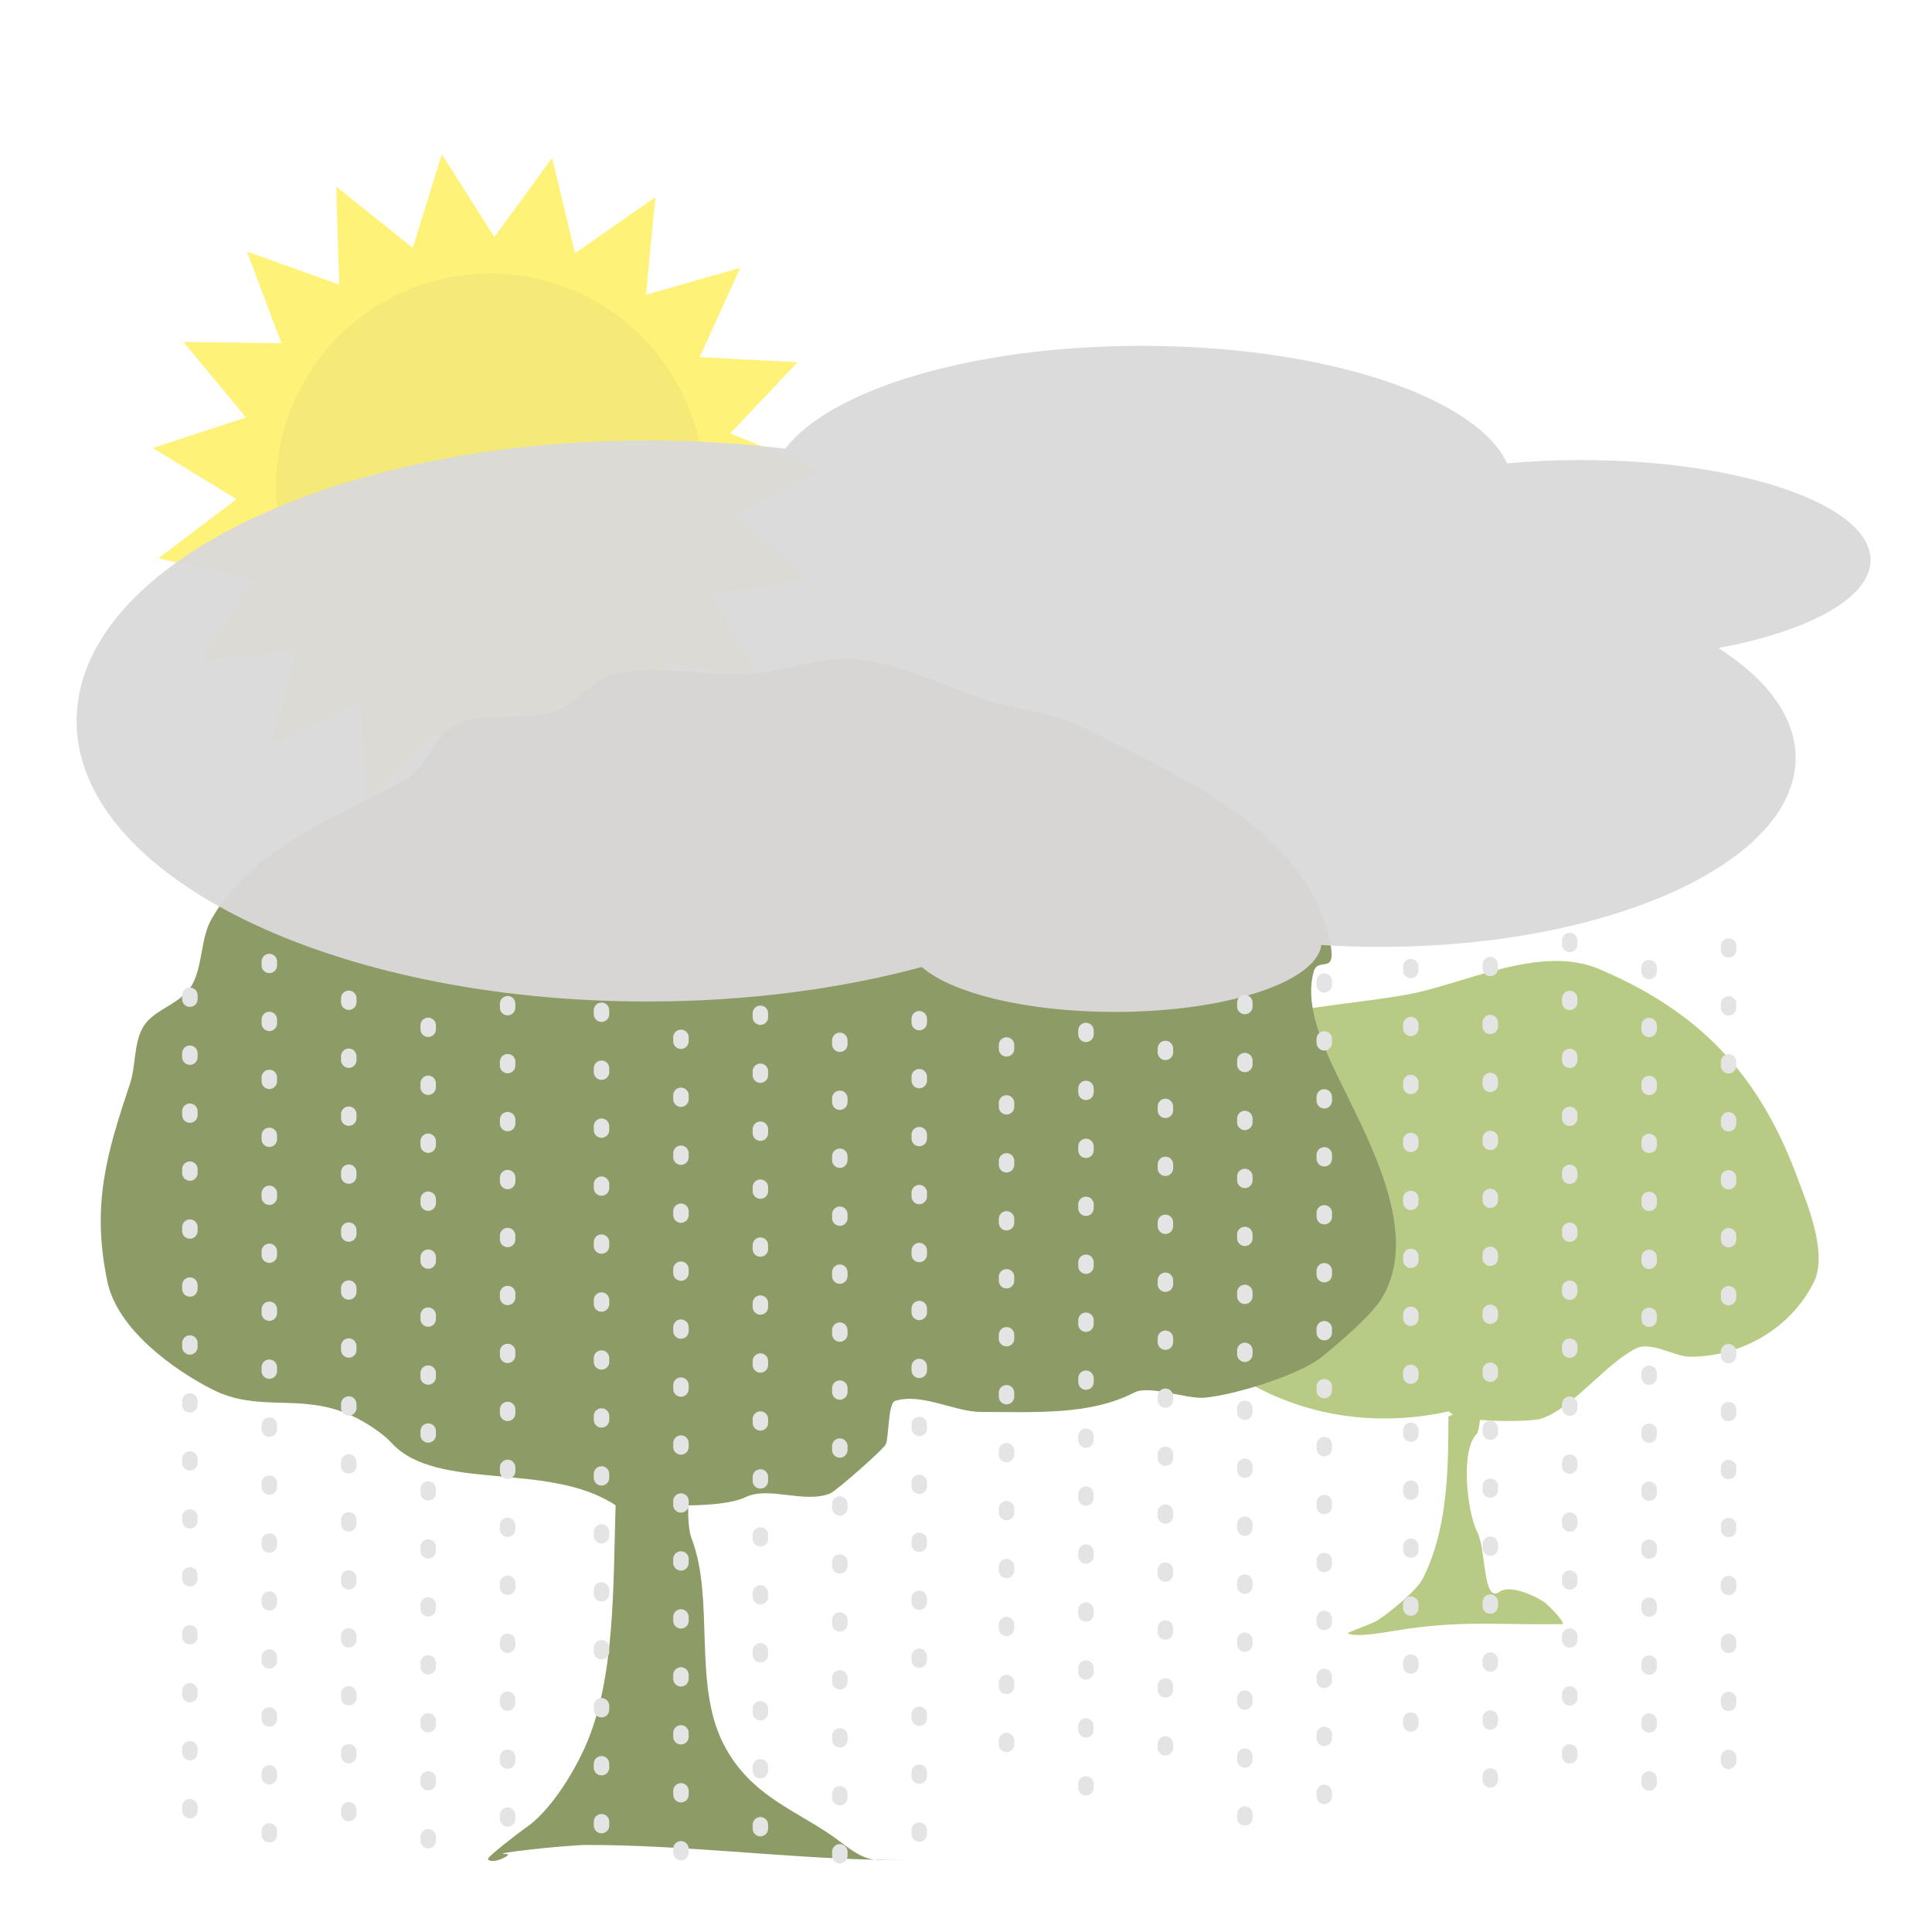
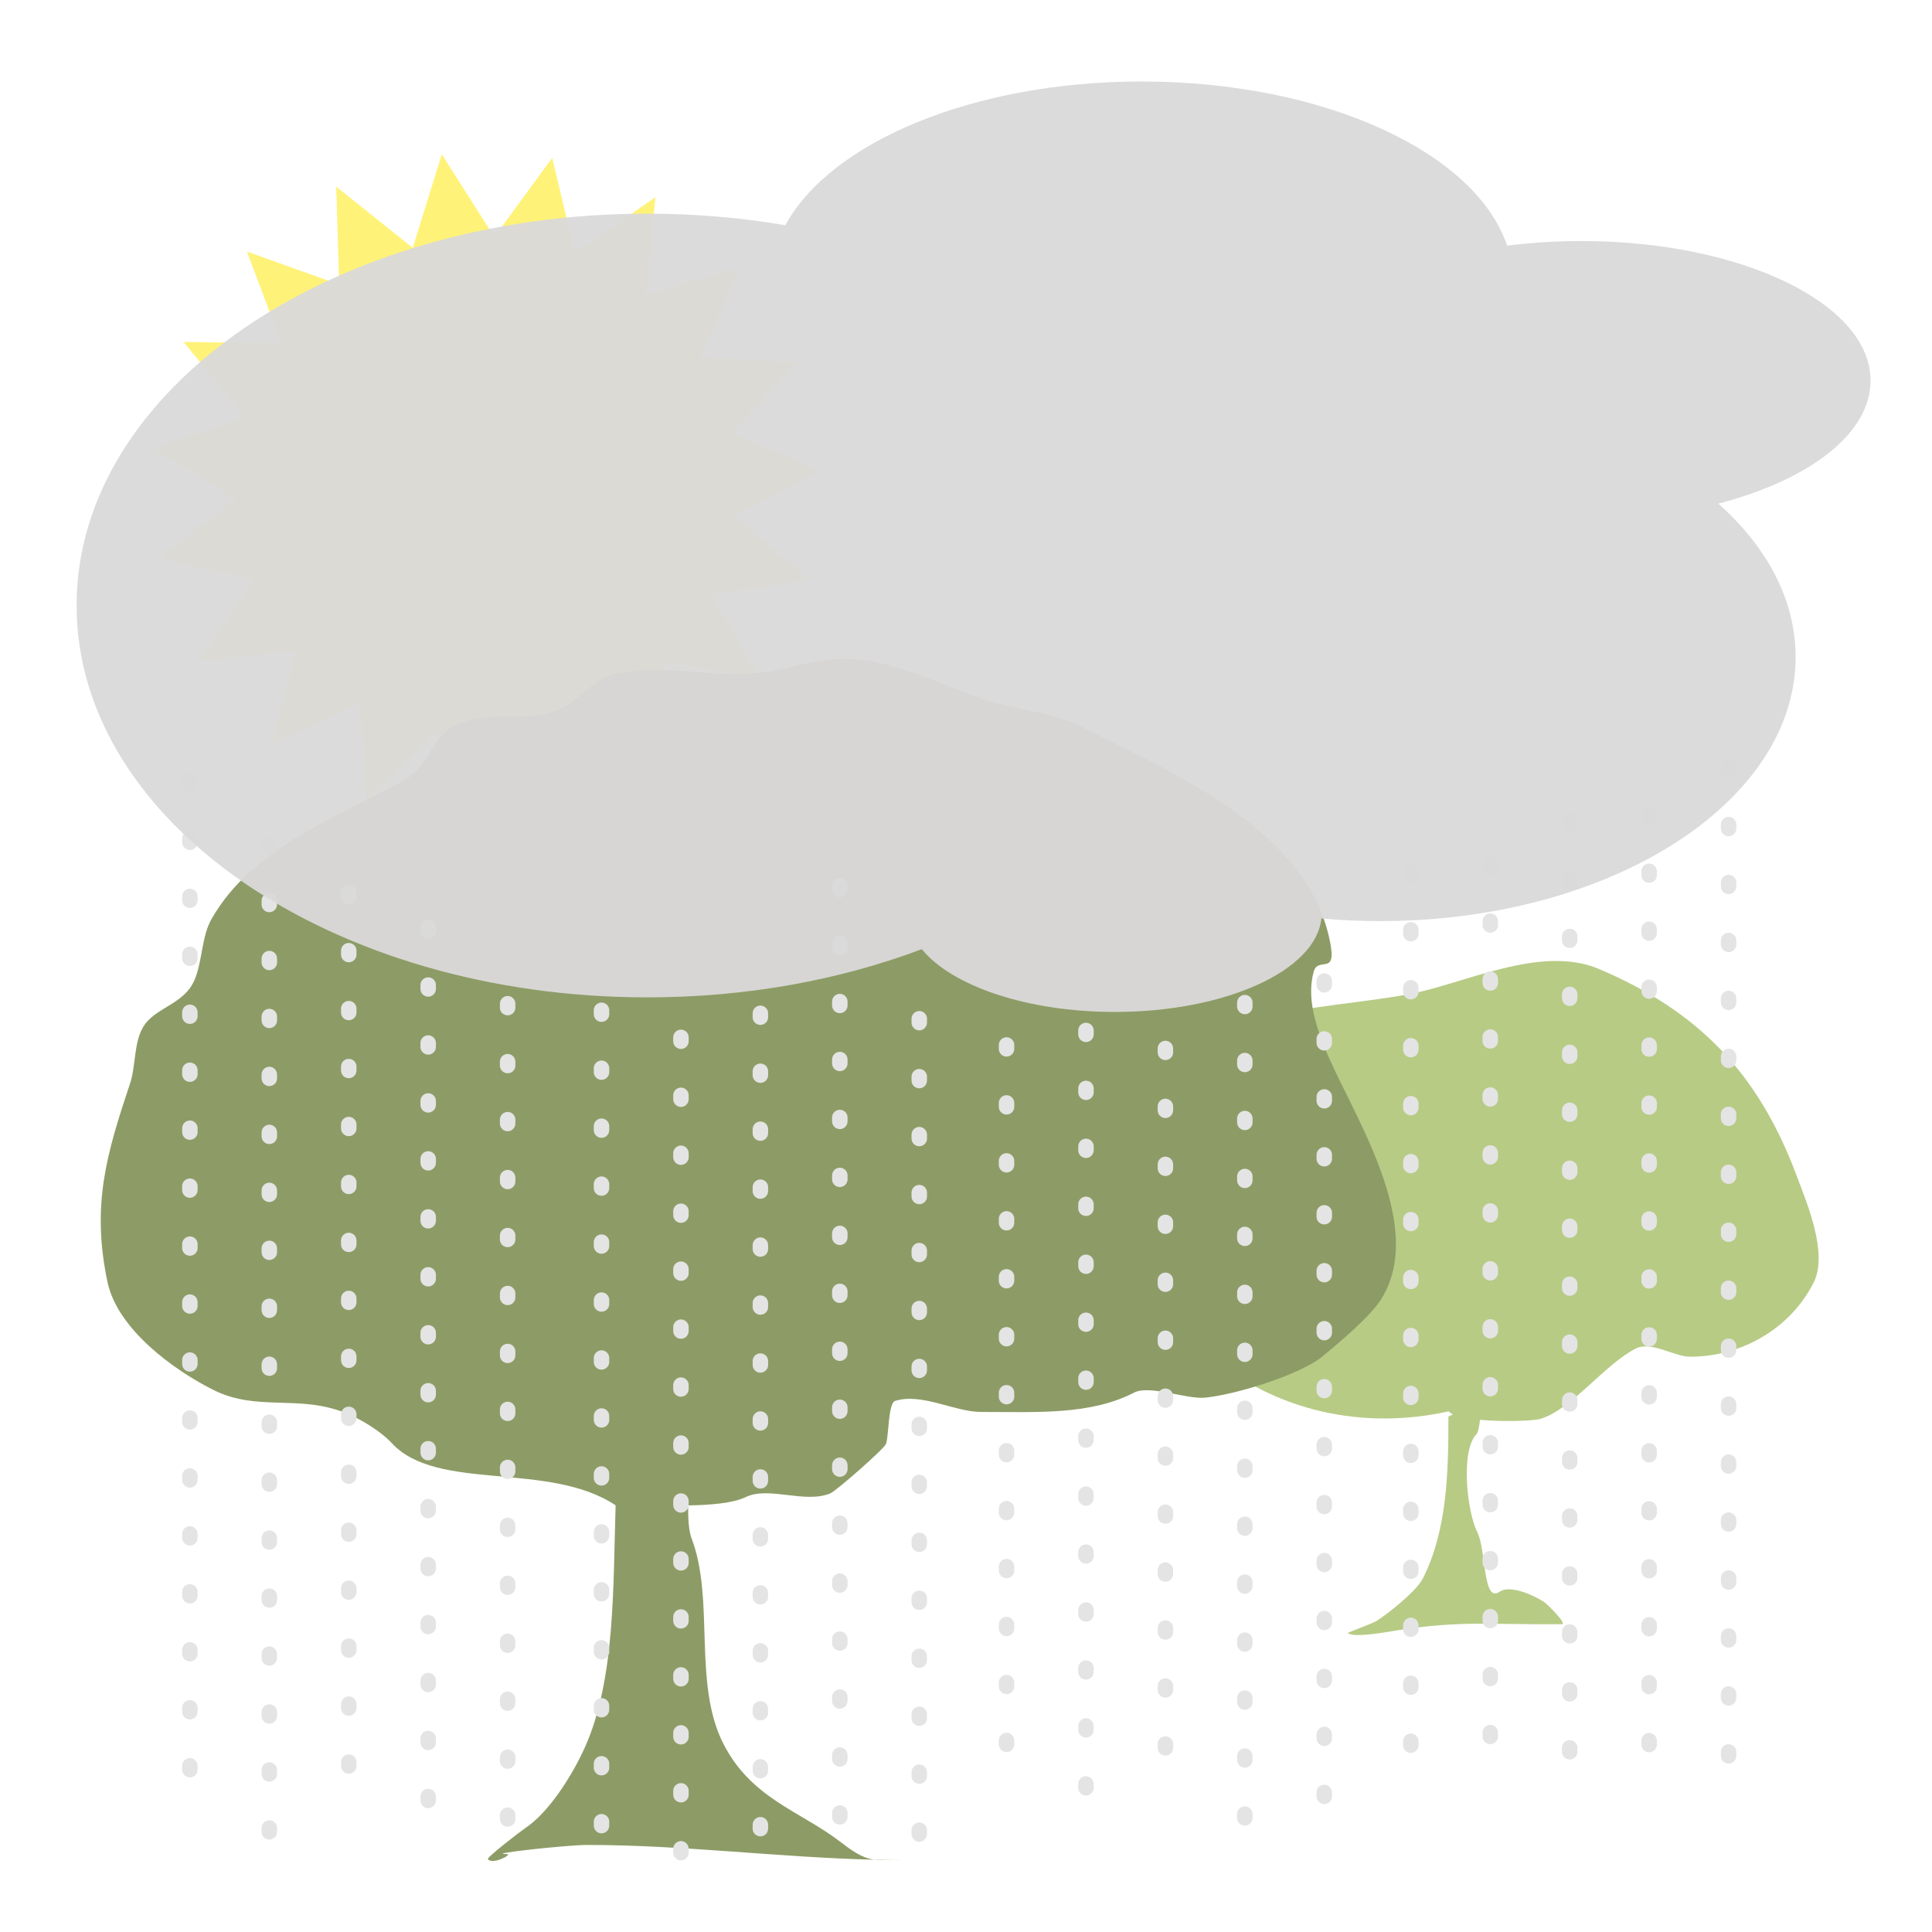
<svg xmlns="http://www.w3.org/2000/svg" xmlns:ns1="https://boxy-svg.com" viewBox="0 0 500 500">
  <g transform="matrix(0.567277, 0, 0, 0.567277, -10.35126, 0.344692)" style="opacity: 0.53;">
    <path d="M 318.027 285.809 L 336.793 326.389 L 367.719 294.101 L 372.292 338.576 L 412.025 318.079 L 401.91 361.628 L 446.146 355.144 L 422.438 393.049 L 466.383 401.279 L 431.652 429.433 L 470.543 451.486 L 428.552 466.837 L 458.176 500.323 L 413.476 501.208 L 430.621 542.498 L 388.056 528.821 L 390.866 573.442 L 355.047 546.684 L 343.216 589.8 L 318.027 552.862 L 292.838 589.8 L 281.007 546.684 L 245.188 573.442 L 247.998 528.821 L 205.433 542.498 L 222.578 501.208 L 177.878 500.323 L 207.502 466.837 L 165.511 451.486 L 204.402 429.433 L 169.671 401.279 L 213.616 393.049 L 189.908 355.144 L 234.144 361.628 L 224.029 318.079 L 263.762 338.576 L 268.335 294.101 L 299.261 326.389 Z" style="fill: rgb(255, 230, 0);" transform="matrix(-0.809017, 0.587785, -0.587785, -0.809017, 755.2312, 389.5718)" ns1:shape="star 318.027 438.848 153.039 153.039 0.745 19 1@984eca1f" />
    <circle style="fill: rgb(237, 213, 0);" cx="241.833" cy="221.856" r="97.661" />
  </g>
  <path d="M 382.152 371.117 C 377.904 375.365 379.669 391.288 382.302 396.471 C 384.733 401.261 383.644 415.048 388.114 411.934 C 390.578 410.215 396.152 412.404 399.502 414.524 C 400.603 415.221 405.562 420.32 404.259 420.334 C 386.709 420.532 378.213 419.277 361.541 421.938 C 359.97 422.188 350.095 424.056 348.8 422.585 C 348.763 422.543 355.531 419.997 356.314 419.48 C 359.479 417.395 366.622 411.751 368.272 408.45 C 374.528 395.938 374.851 381.205 374.851 366.597 L 376.039 366.046 C 375.538 365.81 375.162 365.545 374.945 365.251 C 352.735 370.177 330.251 365.237 313.023 350.821 C 308.897 347.368 300.703 344.521 298.311 339.817 C 296.513 336.277 300.109 329.998 298.311 326.456 C 296.422 322.736 289.497 322.708 287.124 318.811 C 281.572 309.689 287.162 290.092 293.039 282.246 C 308.89 261.086 341.101 261.547 364.23 257.376 C 378.797 254.746 398.583 244.34 413.758 250.755 C 439.449 261.615 455.043 277.657 464.97 304.279 C 467.525 311.131 473.204 324.286 469.386 331.891 C 463.41 343.791 450.781 351.118 437.359 351.118 C 433.436 351.118 427.278 347.034 423.407 348.97 C 415.367 352.991 406.864 364.669 398.716 367.191 C 397 367.724 389.266 368.014 383.036 367.455 C 382.814 369.174 382.522 370.747 382.152 371.117 Z" style="fill: rgb(183, 203, 133);" />
  <path d="M 101.413 373.505 C 98.33 370.181 93.006 367.106 89.494 365.7 C 77.175 360.777 66.632 365.438 55.185 359.695 C 44.965 354.57 30.377 344.005 27.802 331.735 C 23.602 311.722 27.641 298.448 33.671 280.36 C 35.156 275.904 34.599 269.988 37.016 265.842 C 40.041 260.657 47.58 260.073 50.333 253.633 C 52.411 248.774 52.134 242.394 54.747 237.825 C 65.497 219.036 87.589 211.51 104.922 201.684 C 110.822 198.337 111.737 190.727 117.76 187.713 C 125.77 183.708 135.623 186.998 143.866 183.917 C 150.153 181.566 153.09 175.368 160.222 174.113 C 171.937 172.05 184.67 175.359 196.522 174.113 C 205.434 173.177 212.298 169.644 222.208 170.693 C 233.189 171.855 243.865 177.254 254.206 180.85 C 262.425 183.705 272.129 184.207 279.894 188.105 C 304.185 200.303 339.502 215.254 344.427 244.927 C 345.643 252.262 341.05 247.558 339.972 251.51 C 338.166 258.136 340.453 265.23 342.895 271.308 C 349.358 287.382 369.413 316.491 357.625 335.953 C 354.797 340.622 346.772 347.26 342.465 350.883 C 336.741 355.7 319.885 360.955 311.797 361.717 C 307.08 362.161 297.497 358.348 293.526 360.395 C 282.144 366.262 268.531 365.413 253.948 365.413 C 247.018 365.413 238.573 360.389 231.642 362.559 C 229.841 363.122 230.031 371.825 229.285 373.7 C 228.752 375.045 216.361 385.863 214.931 386.464 C 208.354 389.236 198.969 384.549 192.99 387.445 C 189.76 389.011 184.055 389.502 178.084 389.598 C 178.066 393.047 178.251 396.235 178.969 398.106 C 185.037 413.898 179.271 435.594 187.166 451.197 C 194.361 465.412 207.064 468.709 217.316 476.539 C 220.325 478.835 222.991 480.859 226.332 481.297 C 201.797 480.719 176.822 477.472 151.977 477.472 C 146.62 477.472 125.185 479.832 131.174 479.832 C 132.844 479.832 127.409 482.742 126.27 481.144 C 125.925 480.661 134.98 473.741 135.882 473.151 C 141.908 469.198 148.03 459.671 151.417 452.099 C 159.264 434.556 158.656 410.48 159.318 389.576 C 142.02 378.059 113.193 386.205 101.413 373.505 Z M 233.464 481.381 C 235.395 481.381 229.604 481.381 227.673 481.381 C 227.214 481.381 226.766 481.353 226.332 481.297 C 228.714 481.351 231.091 481.381 233.464 481.381 Z" style="fill: rgb(141, 156, 102);" />
-   <path d="M 167.522 259.19 C 85.95 259.19 19.823 226.685 19.823 186.588 C 19.823 146.49 85.95 113.985 167.522 113.985 C 179.84 113.985 191.807 114.726 203.246 116.123 C 214.922 100.737 251.799 89.499 295.484 89.499 C 342.688 89.499 381.943 102.621 390.044 119.918 C 396.179 119.356 402.624 119.057 409.271 119.057 C 450.598 119.057 484.1 130.637 484.1 144.923 C 484.1 154.778 468.158 163.345 444.703 167.711 C 457.293 175.724 464.702 185.536 464.702 196.137 C 464.702 223.155 416.574 245.057 357.206 245.057 C 352.03 245.057 346.94 244.891 341.96 244.569 C 340.612 254.211 317.19 261.888 288.494 261.888 C 265.743 261.888 246.307 257.062 238.559 250.257 C 217.481 255.951 193.271 259.19 167.522 259.19 Z" style="fill: rgba(219, 218, 218, 0.95);" />
  <line style="stroke-width: 4px; stroke-linecap: round; stroke-dasharray: 1, 14; stroke: rgb(228, 228, 228);" x1="25.697" y1="365.446" x2="237.055" y2="365.446" transform="matrix(0, 1, -1, 0, 496.822, 234.07)" />
-   <line style="stroke-width: 4px; stroke-linecap: round; stroke-dasharray: 1, 14; stroke: rgb(228, 228, 228);" x1="-15.42" y1="364.041" x2="195.938" y2="364.041" transform="matrix(0, 1, -1, 0, 454.3, 273.782)" />
-   <line style="stroke-width: 4px; stroke-linecap: round; stroke-dasharray: 1, 14; stroke: rgb(228, 228, 228);" x1="5.136" y1="371.044" x2="216.496" y2="371.044" transform="matrix(0, 1, -1, 0, 481.86, 260.228)" />
-   <line style="stroke-width: 4px; stroke-linecap: round; stroke-dasharray: 1, 14; stroke: rgb(228, 228, 228);" x1="-56.537" y1="363.26" x2="154.821" y2="363.26" transform="matrix(0, 1, -1, 0, 412.402, 314.118)" />
-   <line style="stroke-width: 4px; stroke-linecap: round; stroke-dasharray: 1, 14; stroke: rgb(228, 228, 228);" x1="-43.852" y1="362.392" x2="183.254" y2="362.392" transform="matrix(0, 1, -1, 0, 432.093, 292.691)" />
+   <line style="stroke-width: 4px; stroke-linecap: round; stroke-dasharray: 1, 14; stroke: rgb(228, 228, 228);" x1="-29.083" y1="350.378" x2="209.601" y2="350.378" transform="matrix(0, 1, -1, 0, 440.637, 260.119)" />
+   <line style="stroke-width: 4px; stroke-linecap: round; stroke-dasharray: 1, 14; stroke: rgb(228, 228, 228);" x1="-7.579" y1="358.329" x2="229.211" y2="358.329" transform="matrix(0, 1, -1, 0, 469.145, 247.513)" />
+   <line style="stroke-width: 4px; stroke-linecap: round; stroke-dasharray: 1, 14; stroke: rgb(228, 228, 228);" x1="-84.334" y1="335.463" x2="182.618" y2="335.463" transform="matrix(0, 1, -1, 0, 384.605, 286.321)" />
+   <line style="stroke-width: 4px; stroke-linecap: round; stroke-dasharray: 1, 14; stroke: rgb(228, 228, 228);" x1="-59.232" y1="347.012" x2="198.634" y2="347.012" transform="matrix(0, 1, -1, 0, 416.713, 277.311)" />
  <line style="stroke-width: 4px; stroke-linecap: round; stroke-dasharray: 1, 14; stroke: rgb(228, 228, 228);" x1="132.226" y1="369.329" x2="343.584" y2="369.329" transform="matrix(0, 1, -1, 0, 607.234, 131.424)" />
  <line style="stroke-width: 4px; stroke-linecap: round; stroke-dasharray: 1, 14; stroke: rgb(228, 228, 228);" x1="91.109" y1="367.924" x2="302.467" y2="367.924" transform="matrix(0, 1, -1, 0, 564.712, 171.136)" />
-   <line style="stroke-width: 4px; stroke-linecap: round; stroke-dasharray: 1, 14; stroke: rgb(228, 228, 228);" x1="111.665" y1="374.927" x2="323.025" y2="374.927" transform="matrix(0, 1, -1, 0, 592.272, 157.582)" />
+   <line style="stroke-width: 4px; stroke-linecap: round; stroke-dasharray: 1, 14; stroke: rgb(228, 228, 228);" x1="91.645" y1="354.907" x2="343.045" y2="354.907" transform="matrix(0, 1, -1, 0, 572.252, 137.562)" />
  <line style="stroke-width: 4px; stroke-linecap: round; stroke-dasharray: 1, 14; stroke: rgb(228, 228, 228);" x1="49.992" y1="367.143" x2="261.35" y2="367.143" transform="matrix(0, 1, -1, 0, 522.814, 211.472)" />
  <line style="stroke-width: 4px; stroke-linecap: round; stroke-dasharray: 1, 14; stroke: rgb(228, 228, 228);" x1="70.551" y1="374.149" x2="281.909" y2="374.149" transform="matrix(0, 1, -1, 0, 550.379, 197.919)" />
  <line style="stroke-width: 4px; stroke-linecap: round; stroke-dasharray: 1, 14; stroke: rgb(228, 228, 228);" x1="237.044" y1="359.558" x2="448.402" y2="359.558" transform="matrix(0, 1, -1, 0, 702.281, 16.83501)" />
  <line style="stroke-width: 4px; stroke-linecap: round; stroke-dasharray: 1, 14; stroke: rgb(228, 228, 228);" x1="205.363" y1="367.589" x2="397.849" y2="367.589" transform="matrix(0, 1, -1, 0, 669.195, 65.98299)" />
  <line style="stroke-width: 4px; stroke-linecap: round; stroke-dasharray: 1, 14; stroke: rgb(228, 228, 228);" x1="216.483" y1="365.156" x2="427.843" y2="365.156" transform="matrix(0, 1, -1, 0, 687.319, 42.99301)" />
  <line style="stroke-width: 4px; stroke-linecap: round; stroke-dasharray: 1, 14; stroke: rgb(228, 228, 228);" x1="164.185" y1="366.747" x2="356.793" y2="366.747" transform="matrix(0, 1, -1, 0, 627.236, 106.258)" />
  <line style="stroke-width: 4px; stroke-linecap: round; stroke-dasharray: 1, 14; stroke: rgb(228, 228, 228);" x1="179.363" y1="368.372" x2="382.733" y2="368.372" transform="matrix(0, 1, -1, 0, 649.42, 87.324)" />
-   <line style="stroke-width: 4px; stroke-linecap: round; stroke-dasharray: 1, 14; stroke: rgb(228, 228, 228);" x1="341.677" y1="350.494" x2="553.035" y2="350.494" transform="matrix(0, 1, -1, 0, 797.85, -96.862)" />
-   <line style="stroke-width: 4px; stroke-linecap: round; stroke-dasharray: 1, 14; stroke: rgb(228, 228, 228);" x1="300.561" y1="349.089" x2="511.919" y2="349.089" transform="matrix(0, 1, -1, 0, 755.329, -57.15102)" />
-   <line style="stroke-width: 4px; stroke-linecap: round; stroke-dasharray: 1, 14; stroke: rgb(228, 228, 228);" x1="321.116" y1="356.092" x2="532.476" y2="356.092" transform="matrix(0, 1, -1, 0, 782.888, -70.704)" />
-   <line style="stroke-width: 4px; stroke-linecap: round; stroke-dasharray: 1, 14; stroke: rgb(228, 228, 228);" x1="263.208" y1="352.073" x2="467.036" y2="352.073" transform="matrix(0, 1, -1, 0, 717.195, -13.04901)" />
-   <line style="stroke-width: 4px; stroke-linecap: round; stroke-dasharray: 1, 14; stroke: rgb(228, 228, 228);" x1="280.002" y1="355.314" x2="491.36" y2="355.314" transform="matrix(0, 1, -1, 0, 740.995, -30.367)" />
+   <line style="stroke-width: 4px; stroke-linecap: round; stroke-dasharray: 1, 14; stroke: rgb(228, 228, 228);" x1="318.472" y1="327.289" x2="576.24" y2="327.289" transform="matrix(0, 1, -1, 0, 774.645, -120.067)" />
+   <line style="stroke-width: 4px; stroke-linecap: round; stroke-dasharray: 1, 14; stroke: rgb(228, 228, 228);" x1="285.031" y1="333.559" x2="527.449" y2="333.559" transform="matrix(0, 1, -1, 0, 739.799, -72.681)" />
+   <line style="stroke-width: 4px; stroke-linecap: round; stroke-dasharray: 1, 14; stroke: rgb(228, 228, 228);" x1="301.155" y1="336.131" x2="552.437" y2="336.131" transform="matrix(0, 1, -1, 0, 762.927, -90.66499)" />
+   <line style="stroke-width: 4px; stroke-linecap: round; stroke-dasharray: 1, 14; stroke: rgb(228, 228, 228);" x1="250.948" y1="339.813" x2="479.296" y2="339.813" transform="matrix(0, 1, -1, 0, 704.935, -25.30901)" />
+   <line style="stroke-width: 4px; stroke-linecap: round; stroke-dasharray: 1, 14; stroke: rgb(228, 228, 228);" x1="266.881" y1="342.193" x2="504.481" y2="342.193" transform="matrix(0, 1, -1, 0, 727.874, -43.48801)" />
+   <path d="M 167.522 258.119 C 85.95 258.119 19.823 212.716 19.823 156.708 C 19.823 100.698 85.95 55.295 167.522 55.295 C 179.84 55.295 191.807 56.33 203.246 58.281 C 214.922 36.79 251.799 21.093 295.484 21.093 C 342.688 21.093 381.943 39.422 390.044 63.582 C 396.179 62.797 402.624 62.38 409.271 62.38 C 450.598 62.38 484.1 78.555 484.1 98.51 C 484.1 112.275 468.158 124.242 444.703 130.34 C 457.293 141.533 464.702 155.238 464.702 170.046 C 464.702 207.785 416.574 238.378 357.206 238.378 C 352.03 238.378 346.94 238.146 341.96 237.697 C 340.612 251.165 317.19 261.888 288.494 261.888 C 265.743 261.888 246.307 255.147 238.559 245.642 C 217.481 253.595 193.271 258.119 167.522 258.119 Z" style="fill: rgba(219, 218, 218, 0.95);" />
</svg>
